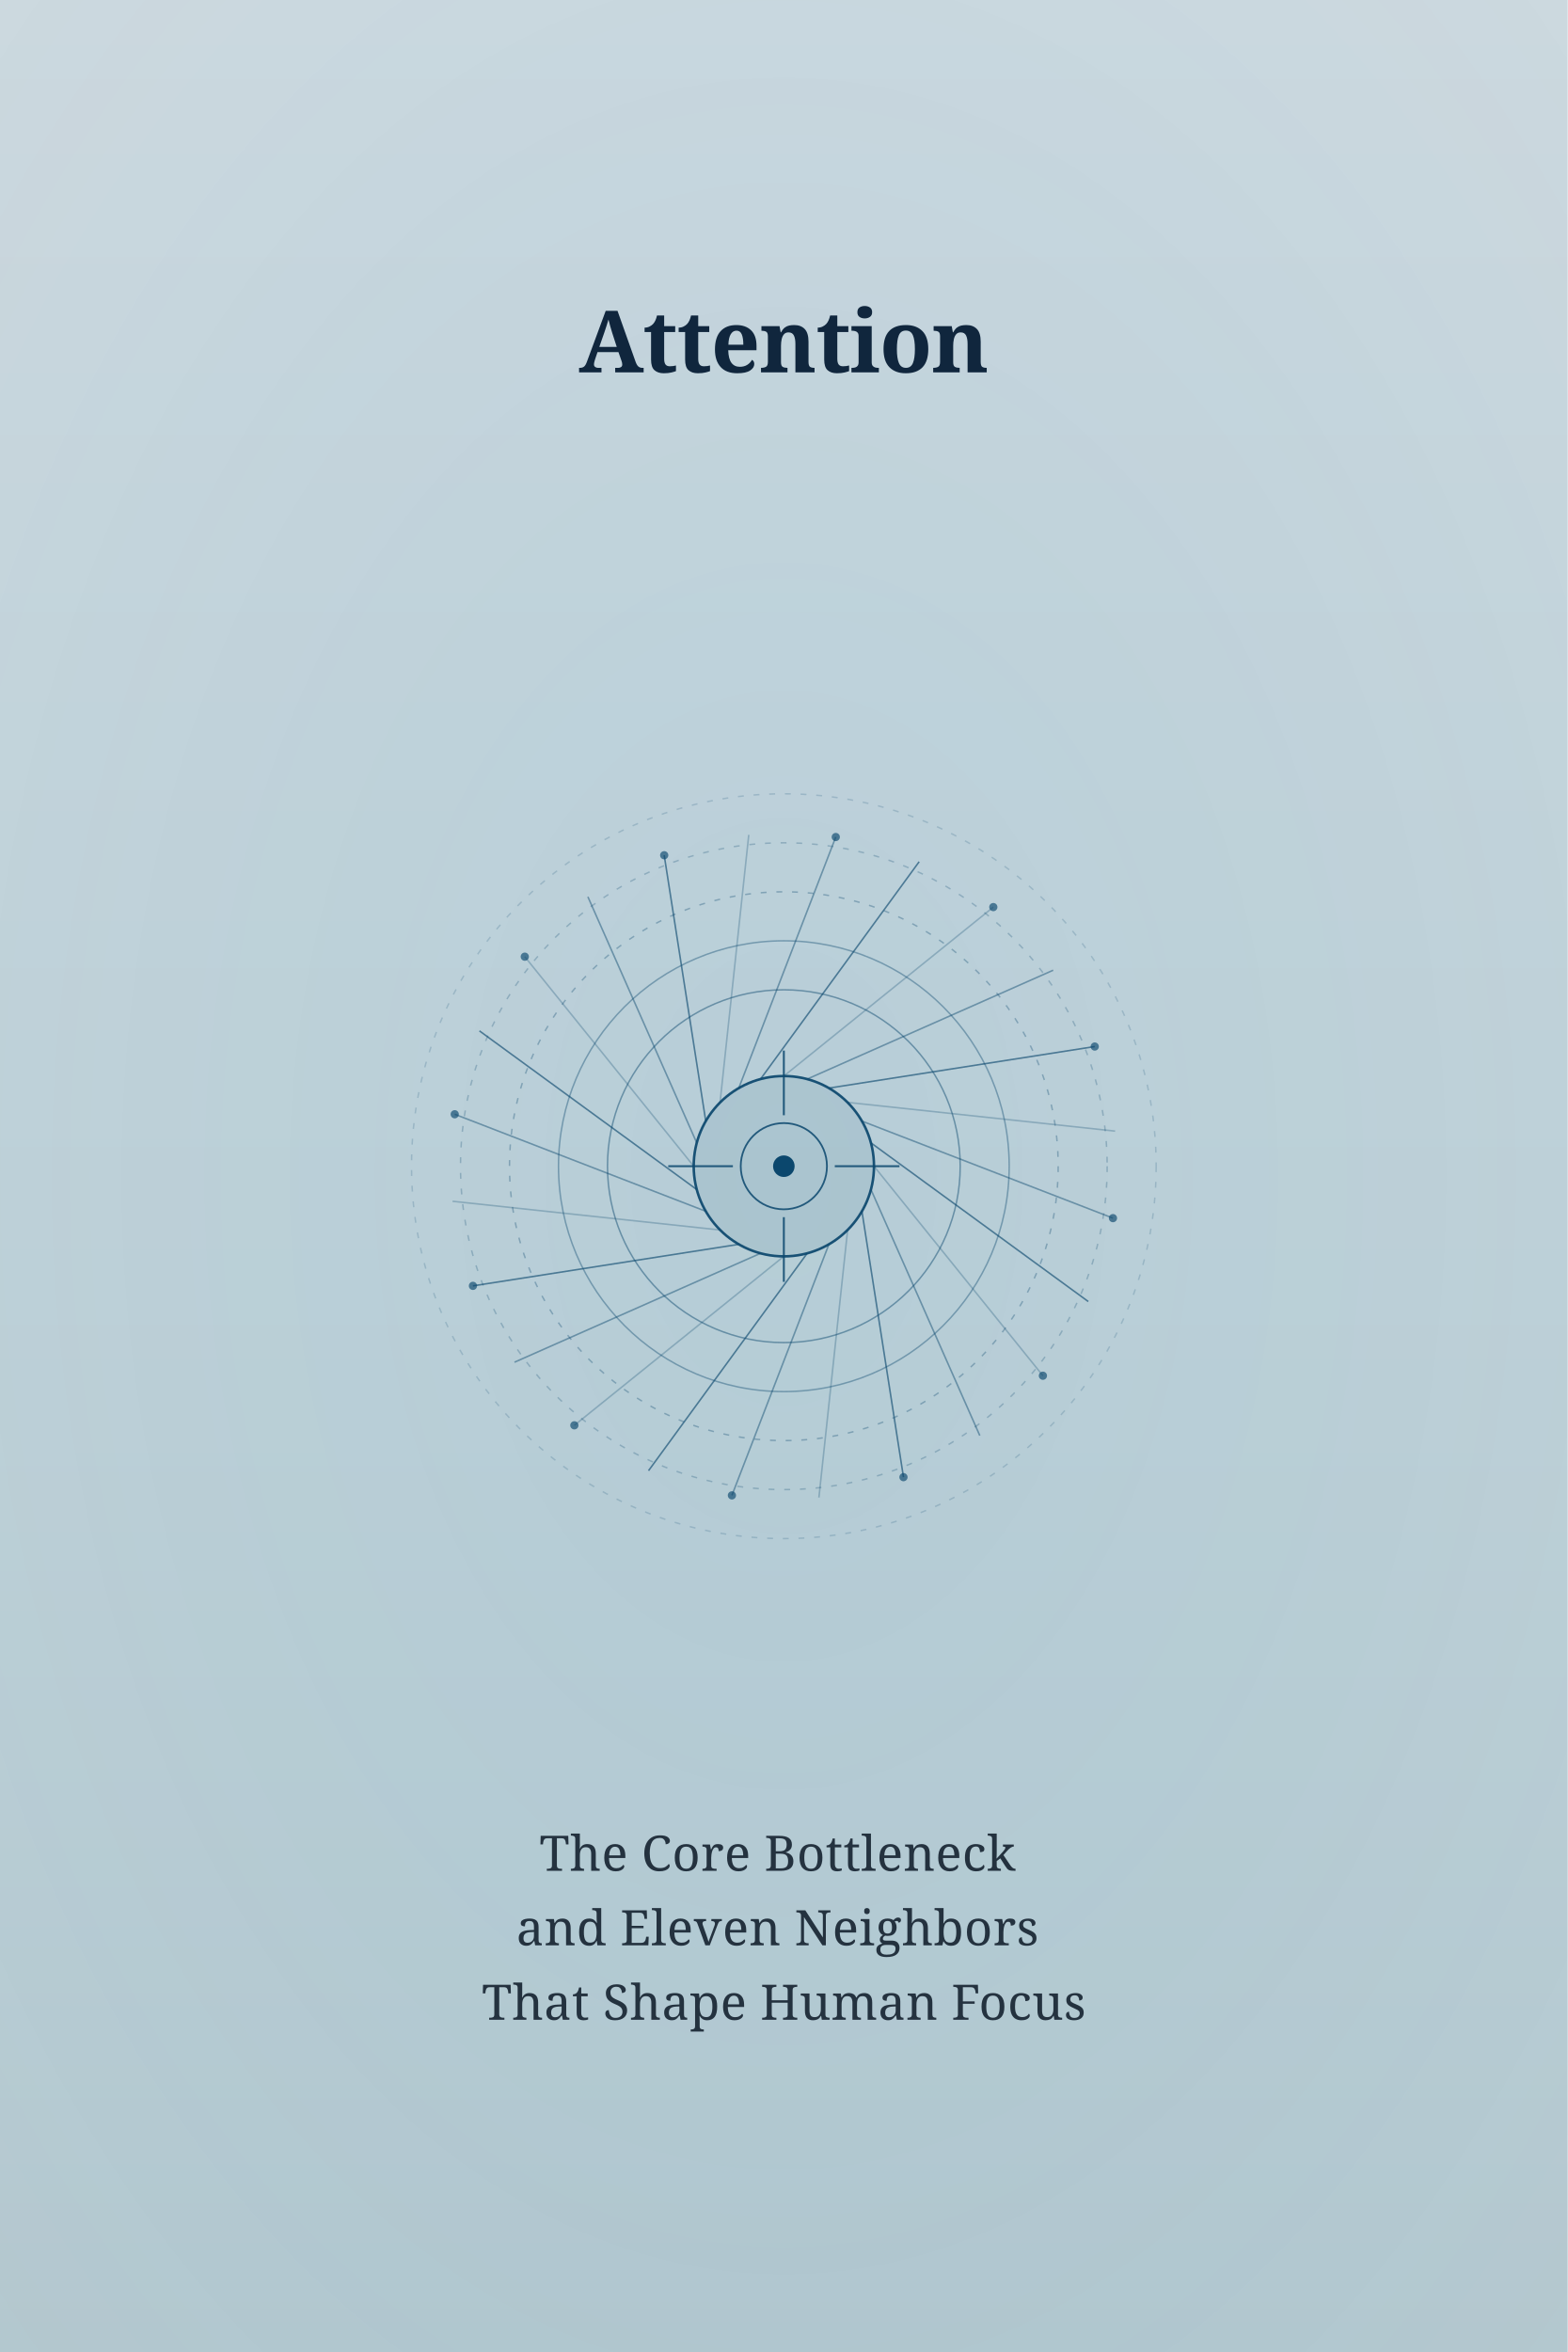
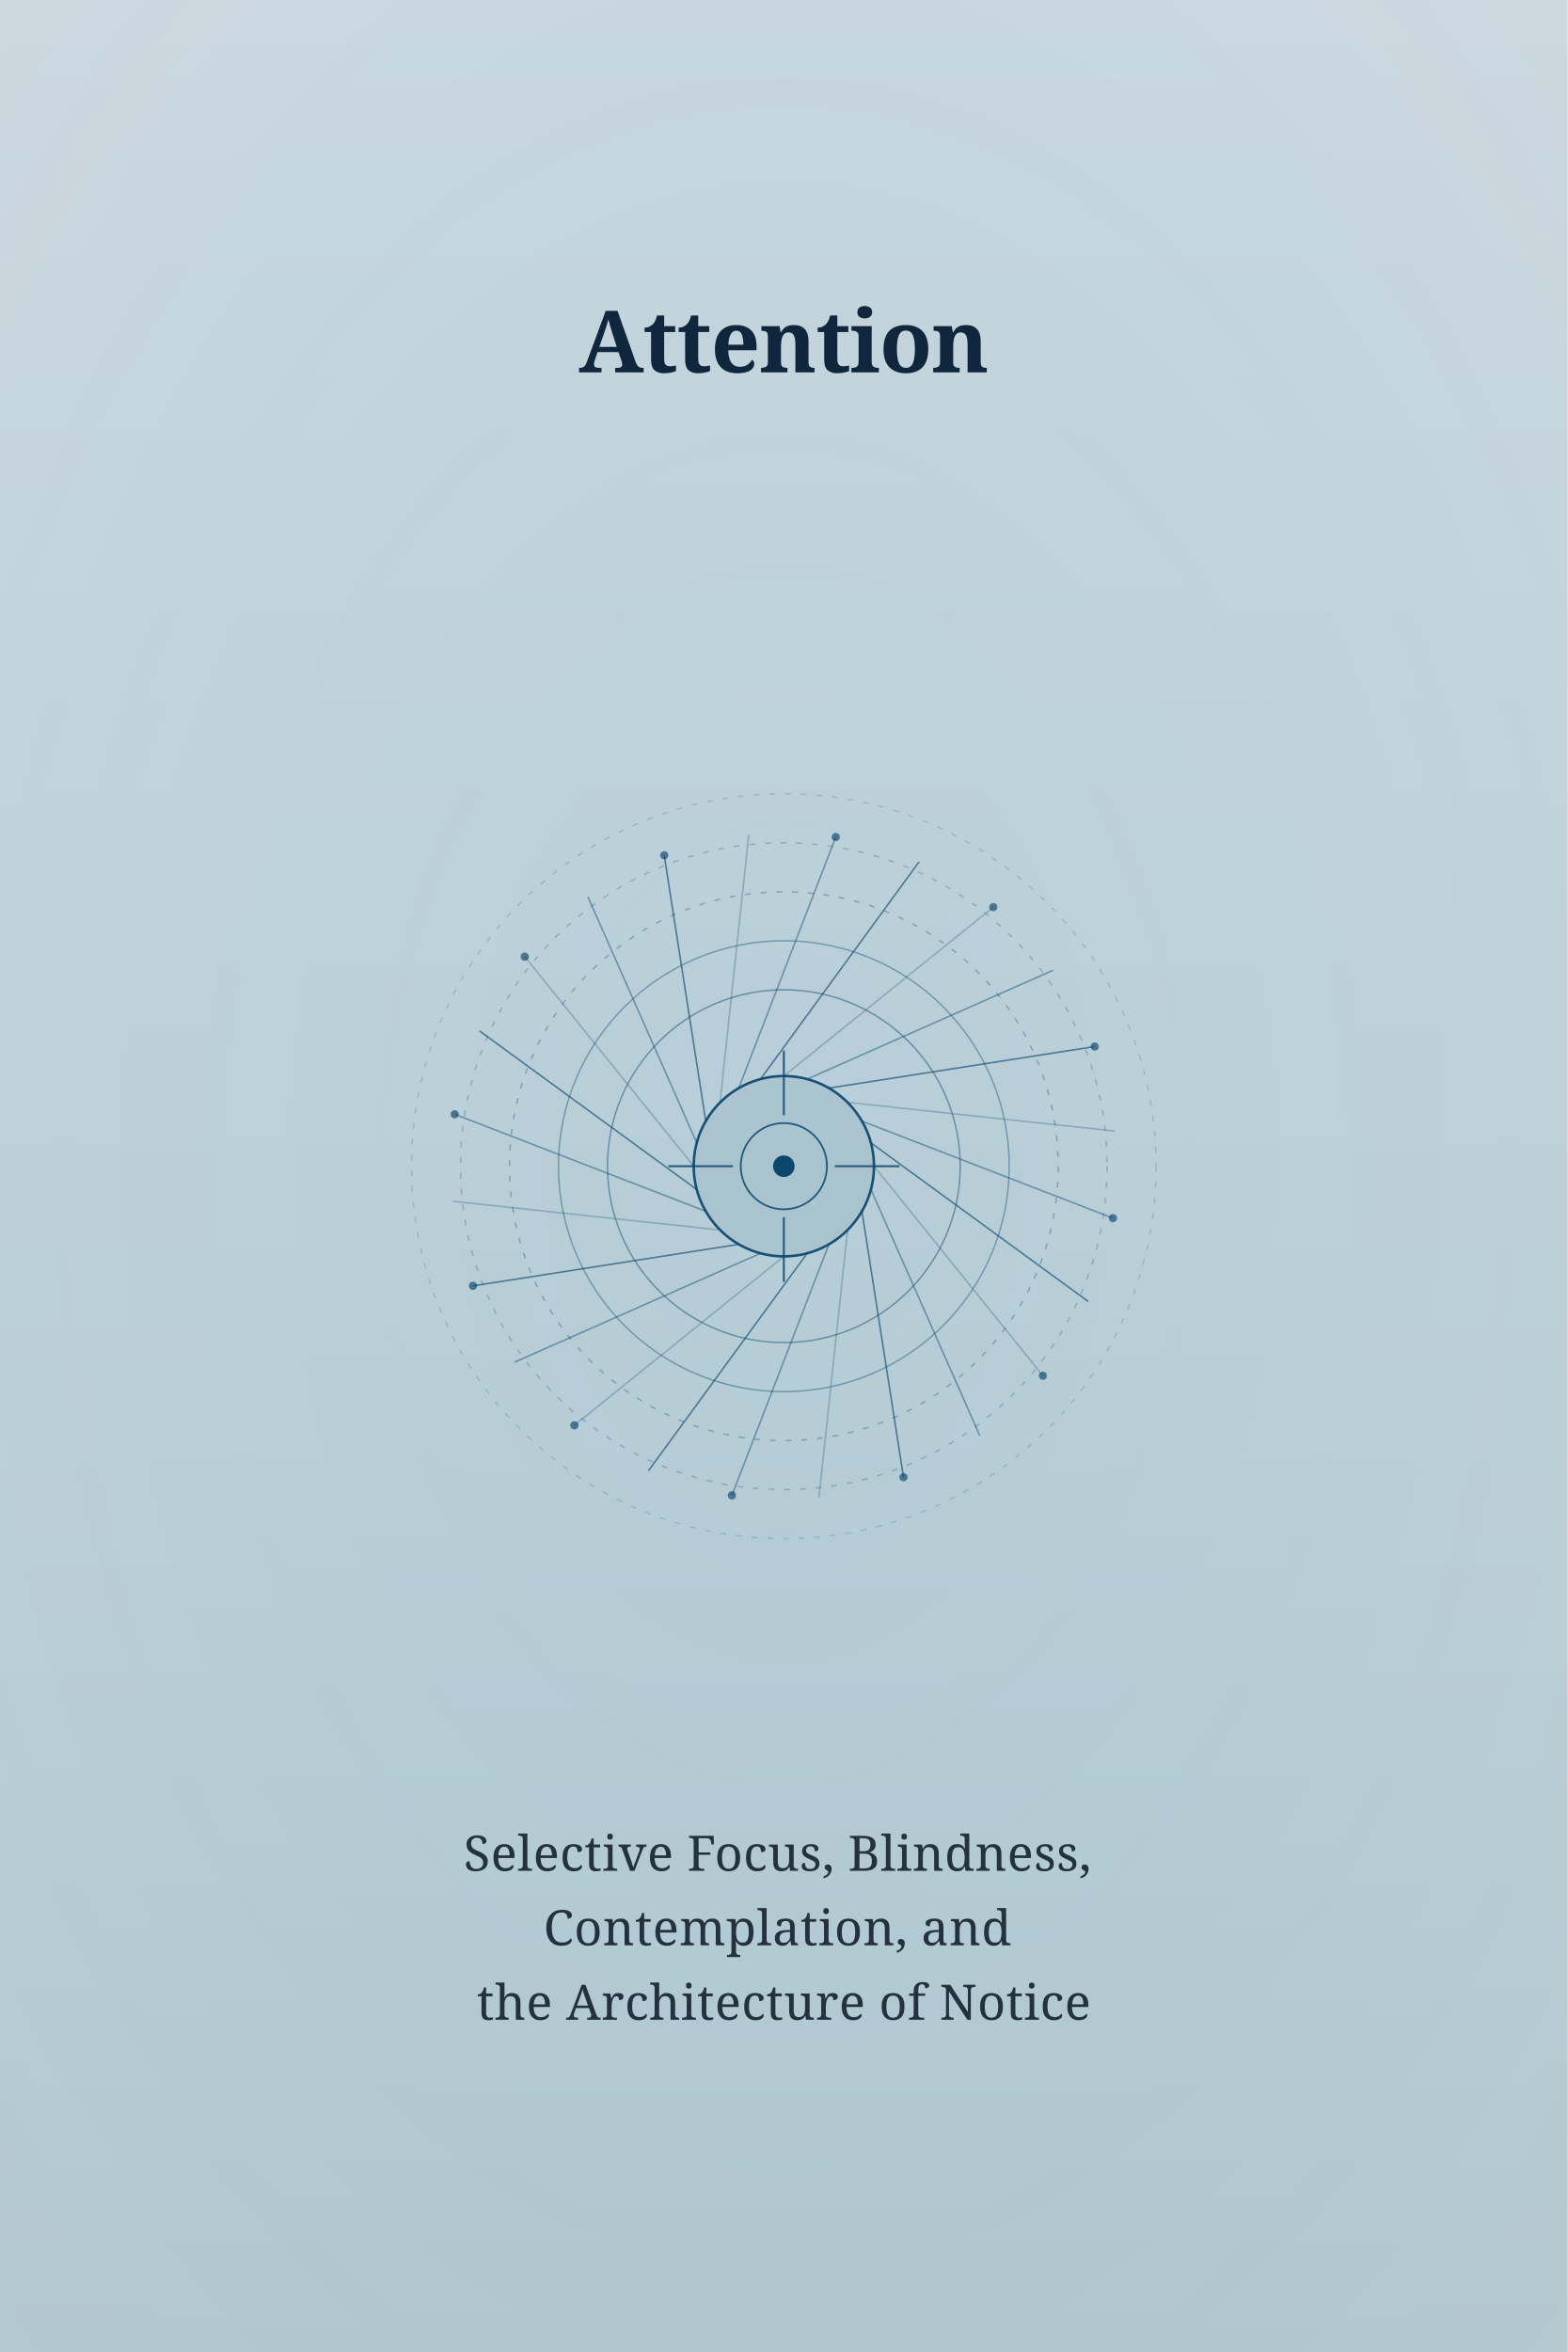
<svg xmlns="http://www.w3.org/2000/svg" viewBox="0 0 1600 2400" width="100%" height="100%">
  <defs>
    <linearGradient id="bg-attention" x1="0%" y1="0%" x2="0%" y2="100%">
      <stop offset="0%" stop-color="#cdd9df" />
      <stop offset="60%" stop-color="#c0d1d7" />
      <stop offset="100%" stop-color="#b4c8cf" />
    </linearGradient>
    <radialGradient id="halo-attention" cx="50%" cy="50%" r="75%">
      <stop offset="0%" stop-color="#0284c7" stop-opacity="0.06" />
      <stop offset="55%" stop-color="#0284c7" stop-opacity="0.03" />
      <stop offset="100%" stop-color="#0284c7" stop-opacity="0.00" />
    </radialGradient>
  </defs>
  <rect width="1600" height="2400" fill="url(#bg-attention)" />
  <rect width="1600" height="2400" fill="url(#halo-attention)" />
  <g text-anchor="middle">
    <text x="800" y="380" font-family="'Literata', Georgia, serif" font-size="88" font-weight="700" letter-spacing="-0.01em" fill="#10263d">Attention</text>
  </g>
  <g class="emblem-foveal-aperture" transform="translate(0, -210)">
    <circle cx="800" cy="1400" r="380" stroke="#0b476d" stroke-width="1.5" stroke-dasharray="6,10" fill="none" opacity="0.19" />
    <circle cx="800" cy="1400" r="330" stroke="#0b476d" stroke-width="1.5" stroke-dasharray="6,10" fill="none" opacity="0.26" />
    <circle cx="800" cy="1400" r="280" stroke="#0b476d" stroke-width="1.5" stroke-dasharray="6,10" fill="none" opacity="0.33" />
    <circle cx="800" cy="1400" r="230" stroke="#0b476d" stroke-width="1.5" fill="none" opacity="0.40" />
    <circle cx="800" cy="1400" r="180" stroke="#0b476d" stroke-width="1.5" fill="none" opacity="0.47" />
    <line x1="892.0" y1="1400.0" x2="1064.4" y2="1613.8" stroke="#0b476d" stroke-width="1.6" opacity="0.28" />
    <circle cx="1064.4" cy="1613.8" r="4.2" fill="#0b476d" opacity="0.65" />
    <line x1="888.9" y1="1423.8" x2="1000.0" y2="1674.9" stroke="#0b476d" stroke-width="1.6" opacity="0.46" />
    <line x1="879.7" y1="1446.0" x2="922.1" y2="1717.3" stroke="#0b476d" stroke-width="1.6" opacity="0.63" />
    <circle cx="922.1" cy="1717.3" r="4.2" fill="#0b476d" opacity="0.65" />
    <line x1="865.1" y1="1465.1" x2="835.8" y2="1738.1" stroke="#0b476d" stroke-width="1.6" opacity="0.28" />
    <line x1="846.0" y1="1479.7" x2="747.0" y2="1735.9" stroke="#0b476d" stroke-width="1.6" opacity="0.46" />
    <circle cx="747.0" cy="1735.9" r="4.2" fill="#0b476d" opacity="0.65" />
    <line x1="823.8" y1="1488.9" x2="661.9" y2="1710.7" stroke="#0b476d" stroke-width="1.6" opacity="0.63" />
    <line x1="800.0" y1="1492.0" x2="586.2" y2="1664.4" stroke="#0b476d" stroke-width="1.6" opacity="0.28" />
    <circle cx="586.2" cy="1664.4" r="4.2" fill="#0b476d" opacity="0.65" />
    <line x1="776.2" y1="1488.9" x2="525.1" y2="1600.0" stroke="#0b476d" stroke-width="1.6" opacity="0.46" />
    <line x1="754.0" y1="1479.7" x2="482.7" y2="1522.1" stroke="#0b476d" stroke-width="1.6" opacity="0.63" />
    <circle cx="482.7" cy="1522.1" r="4.2" fill="#0b476d" opacity="0.65" />
    <line x1="734.9" y1="1465.1" x2="461.9" y2="1435.8" stroke="#0b476d" stroke-width="1.6" opacity="0.28" />
    <line x1="720.3" y1="1446.0" x2="464.1" y2="1347.0" stroke="#0b476d" stroke-width="1.6" opacity="0.46" />
    <circle cx="464.1" cy="1347.0" r="4.2" fill="#0b476d" opacity="0.65" />
    <line x1="711.1" y1="1423.8" x2="489.3" y2="1261.9" stroke="#0b476d" stroke-width="1.6" opacity="0.63" />
    <line x1="708.0" y1="1400.0" x2="535.6" y2="1186.2" stroke="#0b476d" stroke-width="1.6" opacity="0.28" />
    <circle cx="535.6" cy="1186.2" r="4.2" fill="#0b476d" opacity="0.65" />
    <line x1="711.1" y1="1376.2" x2="600.0" y2="1125.1" stroke="#0b476d" stroke-width="1.6" opacity="0.46" />
    <line x1="720.3" y1="1354.0" x2="677.9" y2="1082.7" stroke="#0b476d" stroke-width="1.6" opacity="0.63" />
    <circle cx="677.9" cy="1082.7" r="4.2" fill="#0b476d" opacity="0.65" />
    <line x1="734.9" y1="1334.9" x2="764.2" y2="1061.9" stroke="#0b476d" stroke-width="1.6" opacity="0.28" />
    <line x1="754.0" y1="1320.3" x2="853.0" y2="1064.1" stroke="#0b476d" stroke-width="1.6" opacity="0.46" />
    <circle cx="853.0" cy="1064.1" r="4.2" fill="#0b476d" opacity="0.65" />
    <line x1="776.2" y1="1311.1" x2="938.1" y2="1089.3" stroke="#0b476d" stroke-width="1.6" opacity="0.63" />
    <line x1="800.0" y1="1308.0" x2="1013.8" y2="1135.6" stroke="#0b476d" stroke-width="1.6" opacity="0.28" />
    <circle cx="1013.8" cy="1135.6" r="4.2" fill="#0b476d" opacity="0.65" />
    <line x1="823.8" y1="1311.1" x2="1074.9" y2="1200.0" stroke="#0b476d" stroke-width="1.6" opacity="0.46" />
    <line x1="846.0" y1="1320.3" x2="1117.3" y2="1277.9" stroke="#0b476d" stroke-width="1.6" opacity="0.63" />
    <circle cx="1117.3" cy="1277.9" r="4.2" fill="#0b476d" opacity="0.65" />
    <line x1="865.1" y1="1334.9" x2="1138.1" y2="1364.2" stroke="#0b476d" stroke-width="1.6" opacity="0.28" />
    <line x1="879.7" y1="1354.0" x2="1135.9" y2="1453.0" stroke="#0b476d" stroke-width="1.6" opacity="0.46" />
    <circle cx="1135.9" cy="1453.0" r="4.2" fill="#0b476d" opacity="0.65" />
    <line x1="888.9" y1="1376.2" x2="1110.7" y2="1538.1" stroke="#0b476d" stroke-width="1.6" opacity="0.63" />
    <circle cx="800" cy="1400" r="92" stroke="#0b476d" stroke-width="2.6" fill="#0b476d" fill-opacity="0.08" opacity="0.92" />
    <circle cx="800" cy="1400" r="44" stroke="#0b476d" stroke-width="1.8" fill="none" opacity="0.85" />
    <line x1="852.0" y1="1400.0" x2="918.0" y2="1400.0" stroke="#0b476d" stroke-width="2.0" opacity="0.85" />
    <line x1="800.0" y1="1452.0" x2="800.0" y2="1518.0" stroke="#0b476d" stroke-width="2.0" opacity="0.85" />
    <line x1="748.0" y1="1400.0" x2="682.0" y2="1400.0" stroke="#0b476d" stroke-width="2.0" opacity="0.85" />
    <line x1="800.0" y1="1348.0" x2="800.0" y2="1282.0" stroke="#0b476d" stroke-width="2.0" opacity="0.85" />
    <circle cx="800" cy="1400" r="11" fill="#0b476d" />
  </g>
  <g text-anchor="middle">
    <text x="800" y="1909" font-family="'Literata', Georgia, serif" font-size="50" font-weight="400" letter-spacing="0.01em" fill="#24323f">
-       <tspan x="800" dy="0">The Core Bottleneck</tspan>
-       <tspan x="800" dy="76">and Eleven Neighbors</tspan>
-       <tspan x="800" dy="76">That Shape Human Focus</tspan>
+       <tspan x="800" dy="0">Selective Focus, Blindness,</tspan>
+       <tspan x="800" dy="76">Contemplation, and</tspan>
+       <tspan x="800" dy="76">the Architecture of Notice</tspan>
    </text>
  </g>
</svg>
